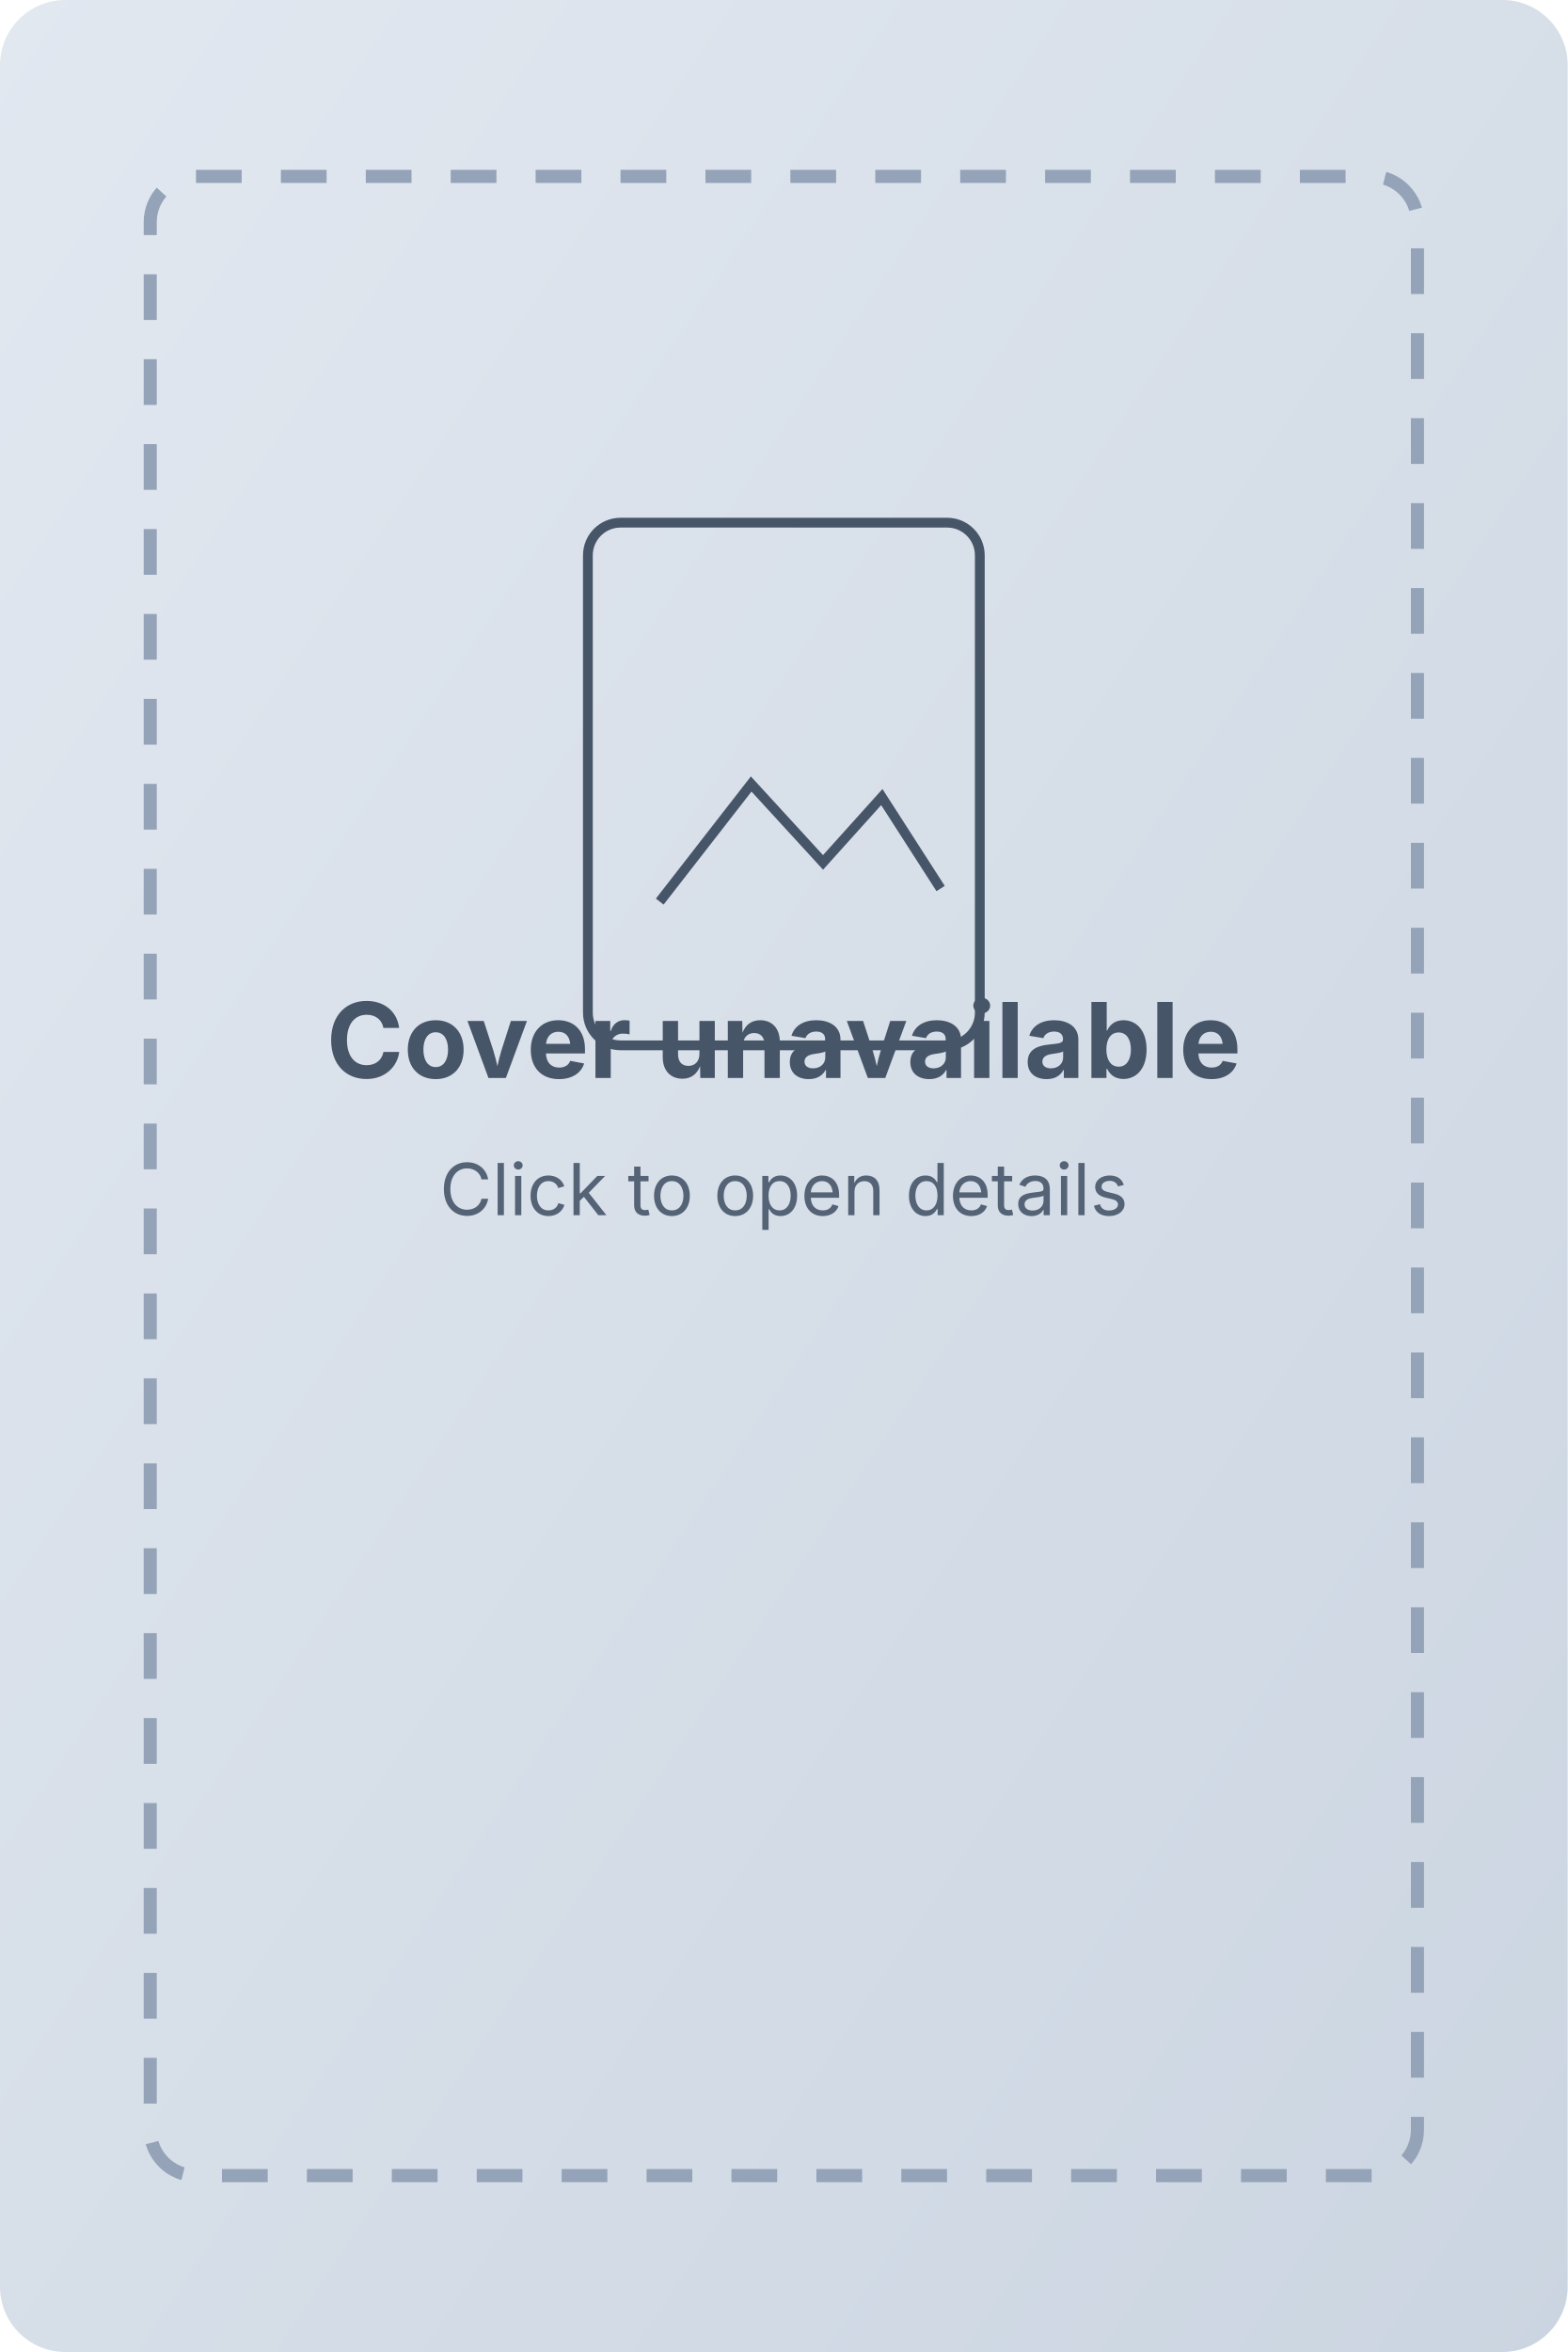
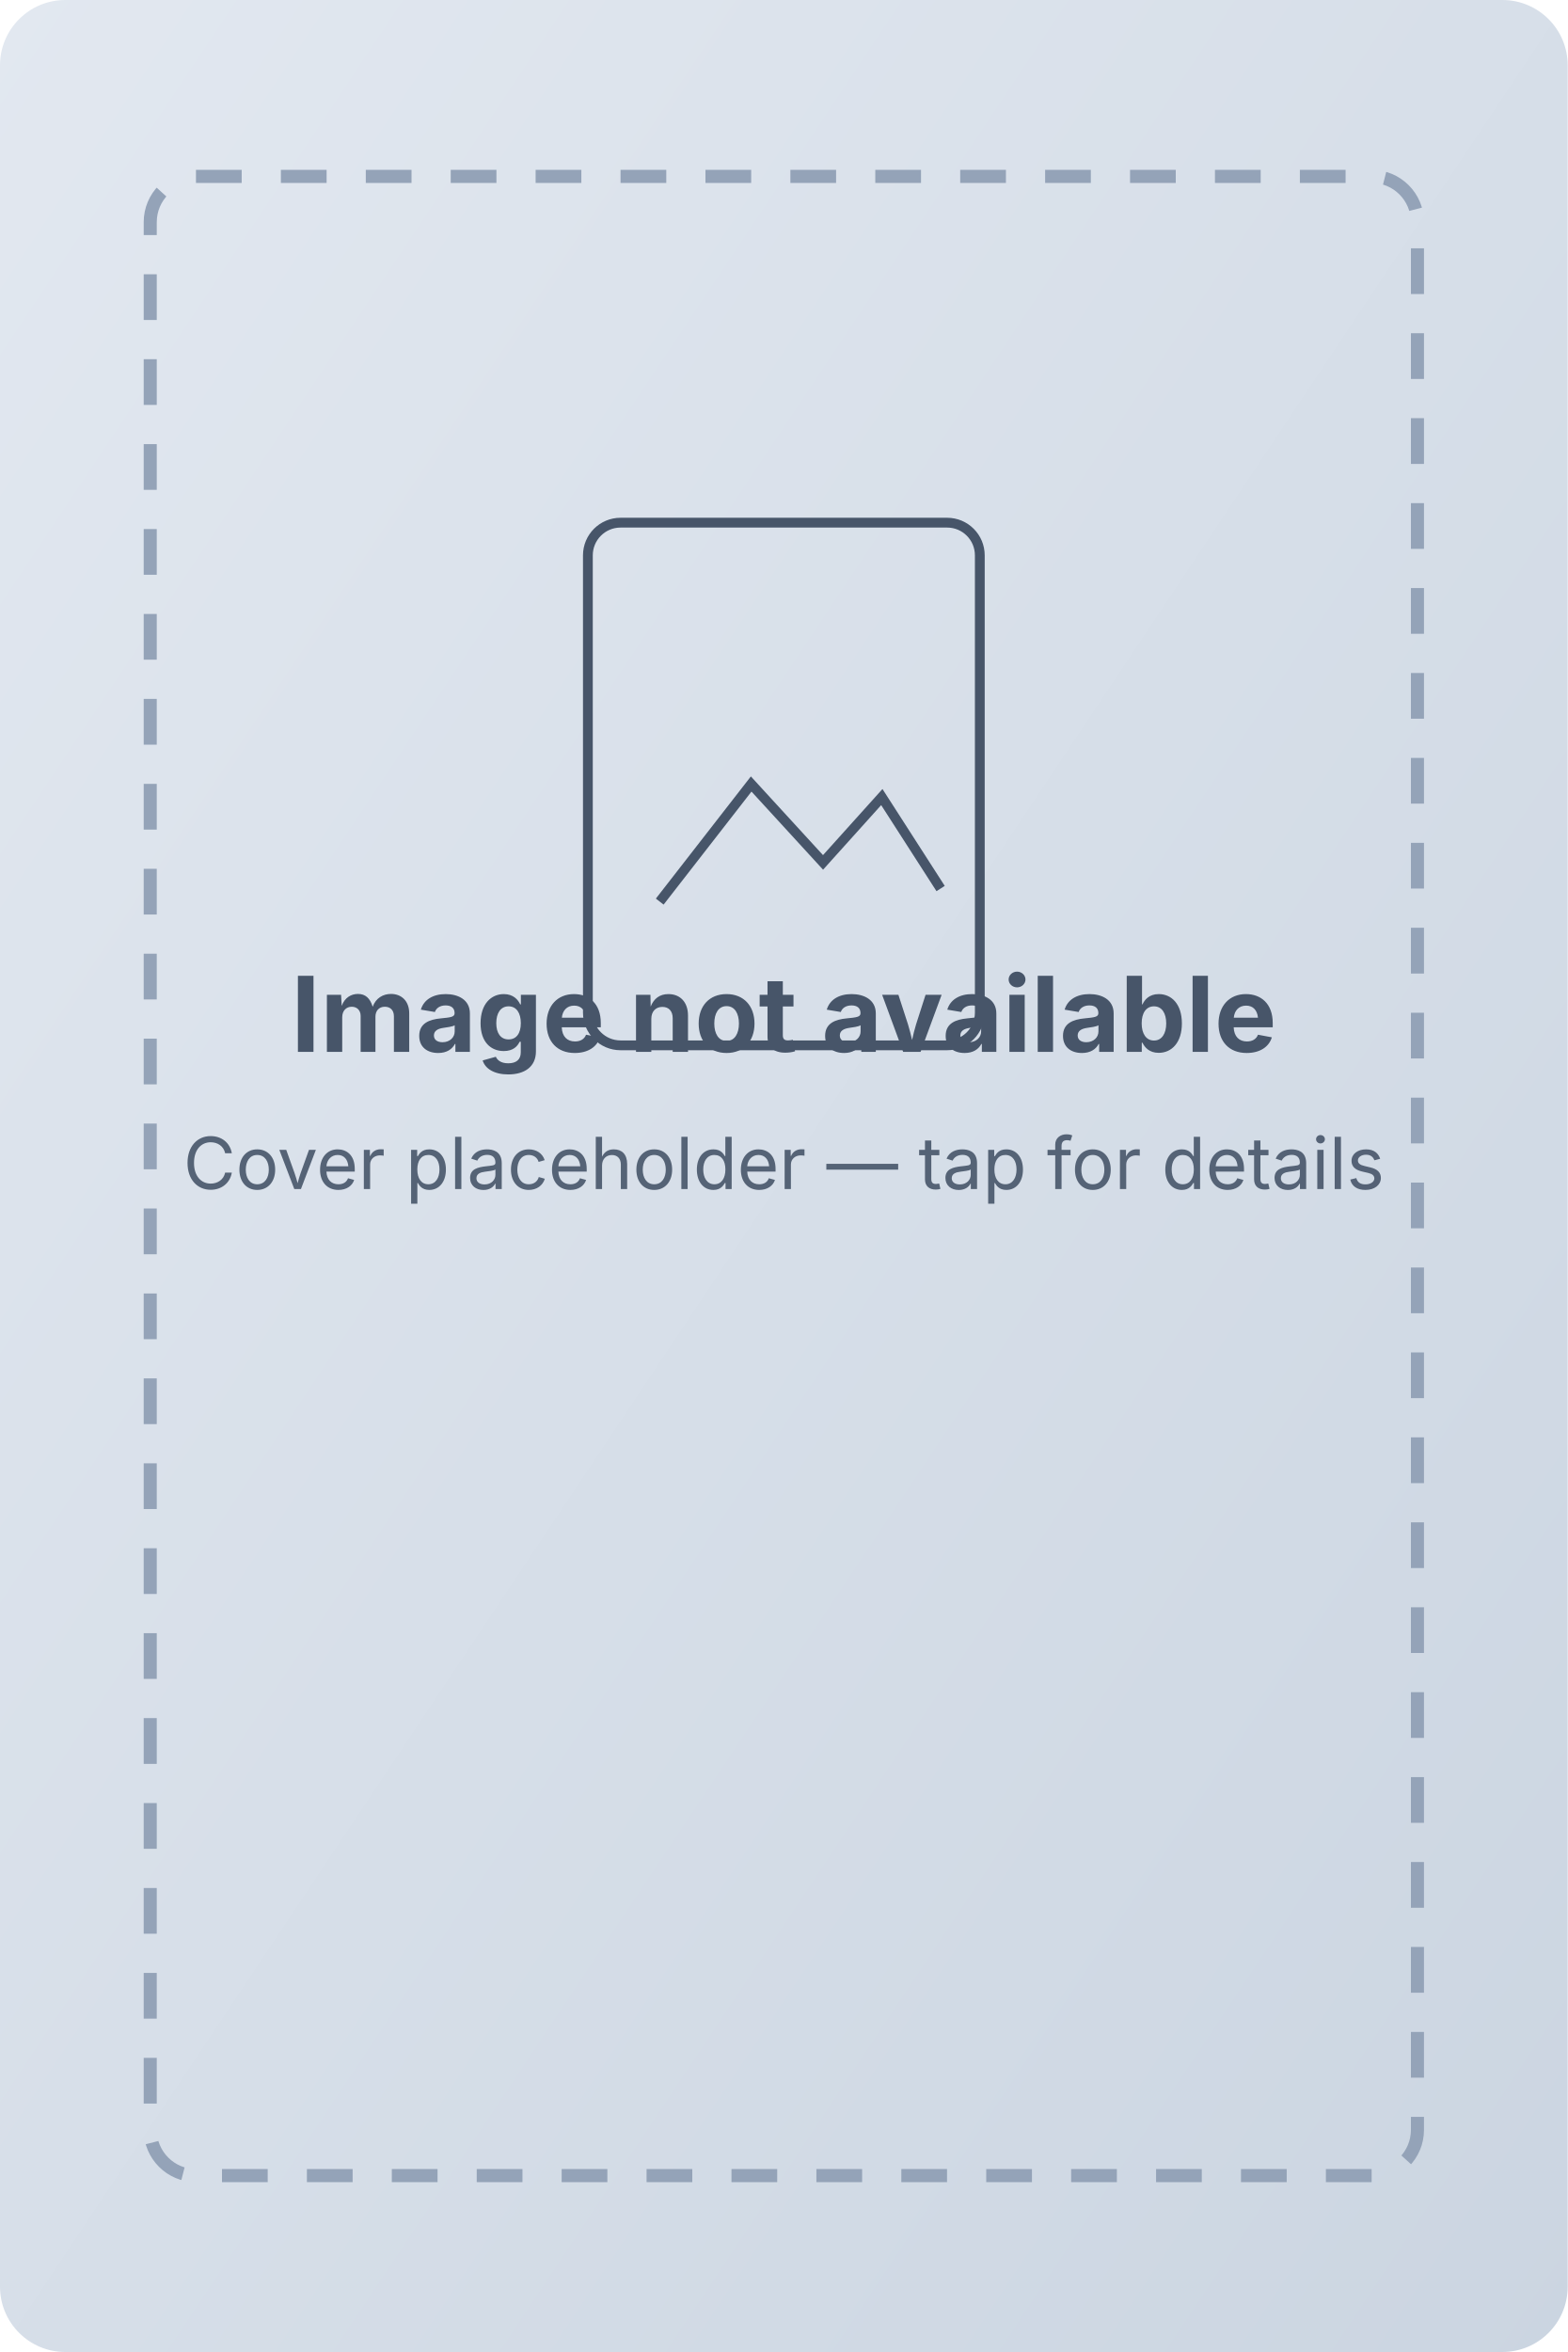
<svg xmlns="http://www.w3.org/2000/svg" width="480" height="720" viewBox="0 0 480 720" role="img" aria-label="Book cover placeholder">
  <defs>
    <linearGradient id="bg" x1="0%" y1="0%" x2="100%" y2="100%">
      <stop offset="0%" stop-color="#e2e8f0" />
      <stop offset="100%" stop-color="#cbd5e1" />
    </linearGradient>
  </defs>
  <rect width="480" height="720" fill="url(#bg)" rx="20" />
  <rect x="46" y="54" width="388" height="612" fill="none" stroke="#94a3b8" stroke-width="4" stroke-dasharray="14 12" rx="14" />
  <g fill="#475569" font-family="'Inter','Arial',sans-serif" text-anchor="middle">
-     <text x="240" y="330" font-size="32" font-weight="700">Cover unavailable</text>
-     <text x="240" y="372" font-size="22" opacity="0.9">Click to open details</text>
+     <text x="240" y="322" font-size="32" font-weight="700">Image not available</text>
+     <text x="240" y="364" font-size="22" opacity="0.9">Cover placeholder — tap for details</text>
  </g>
  <g fill="none" stroke="#475569" stroke-width="3" transform="translate(180 160)">
    <rect x="0" y="0" width="120" height="160" rx="10" />
    <path d="M22 116l28-36 22 24 18-20 18 28" />
  </g>
</svg>
